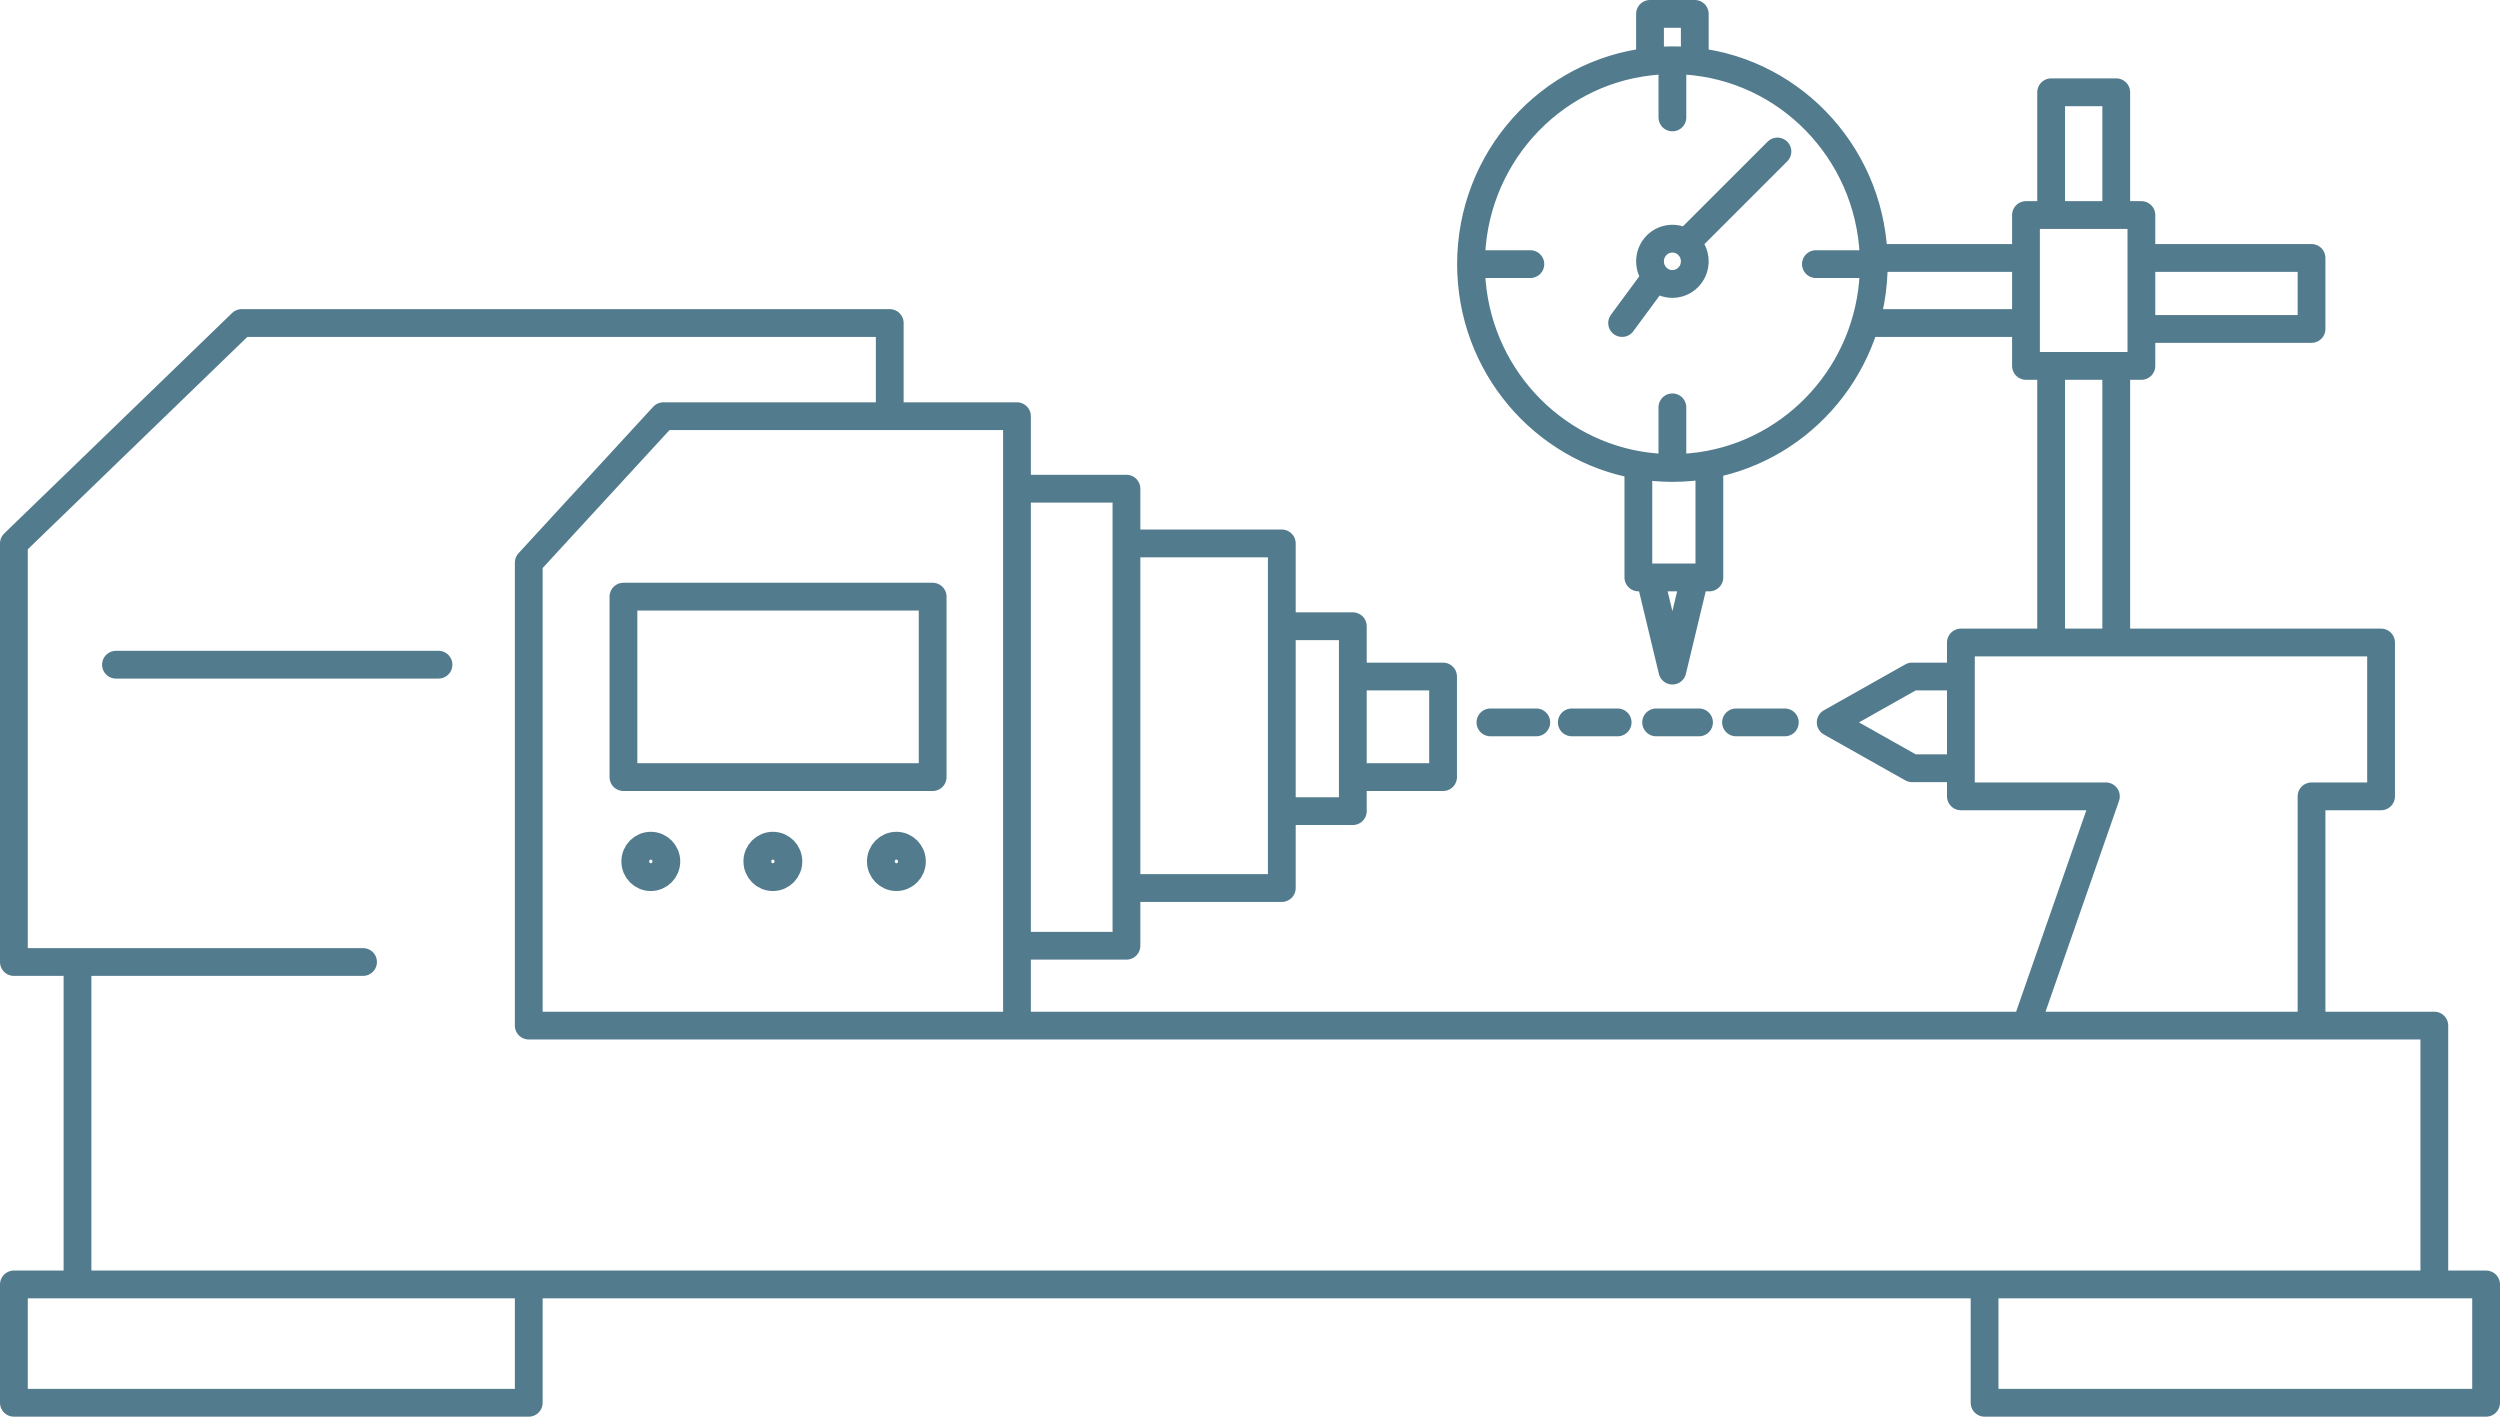
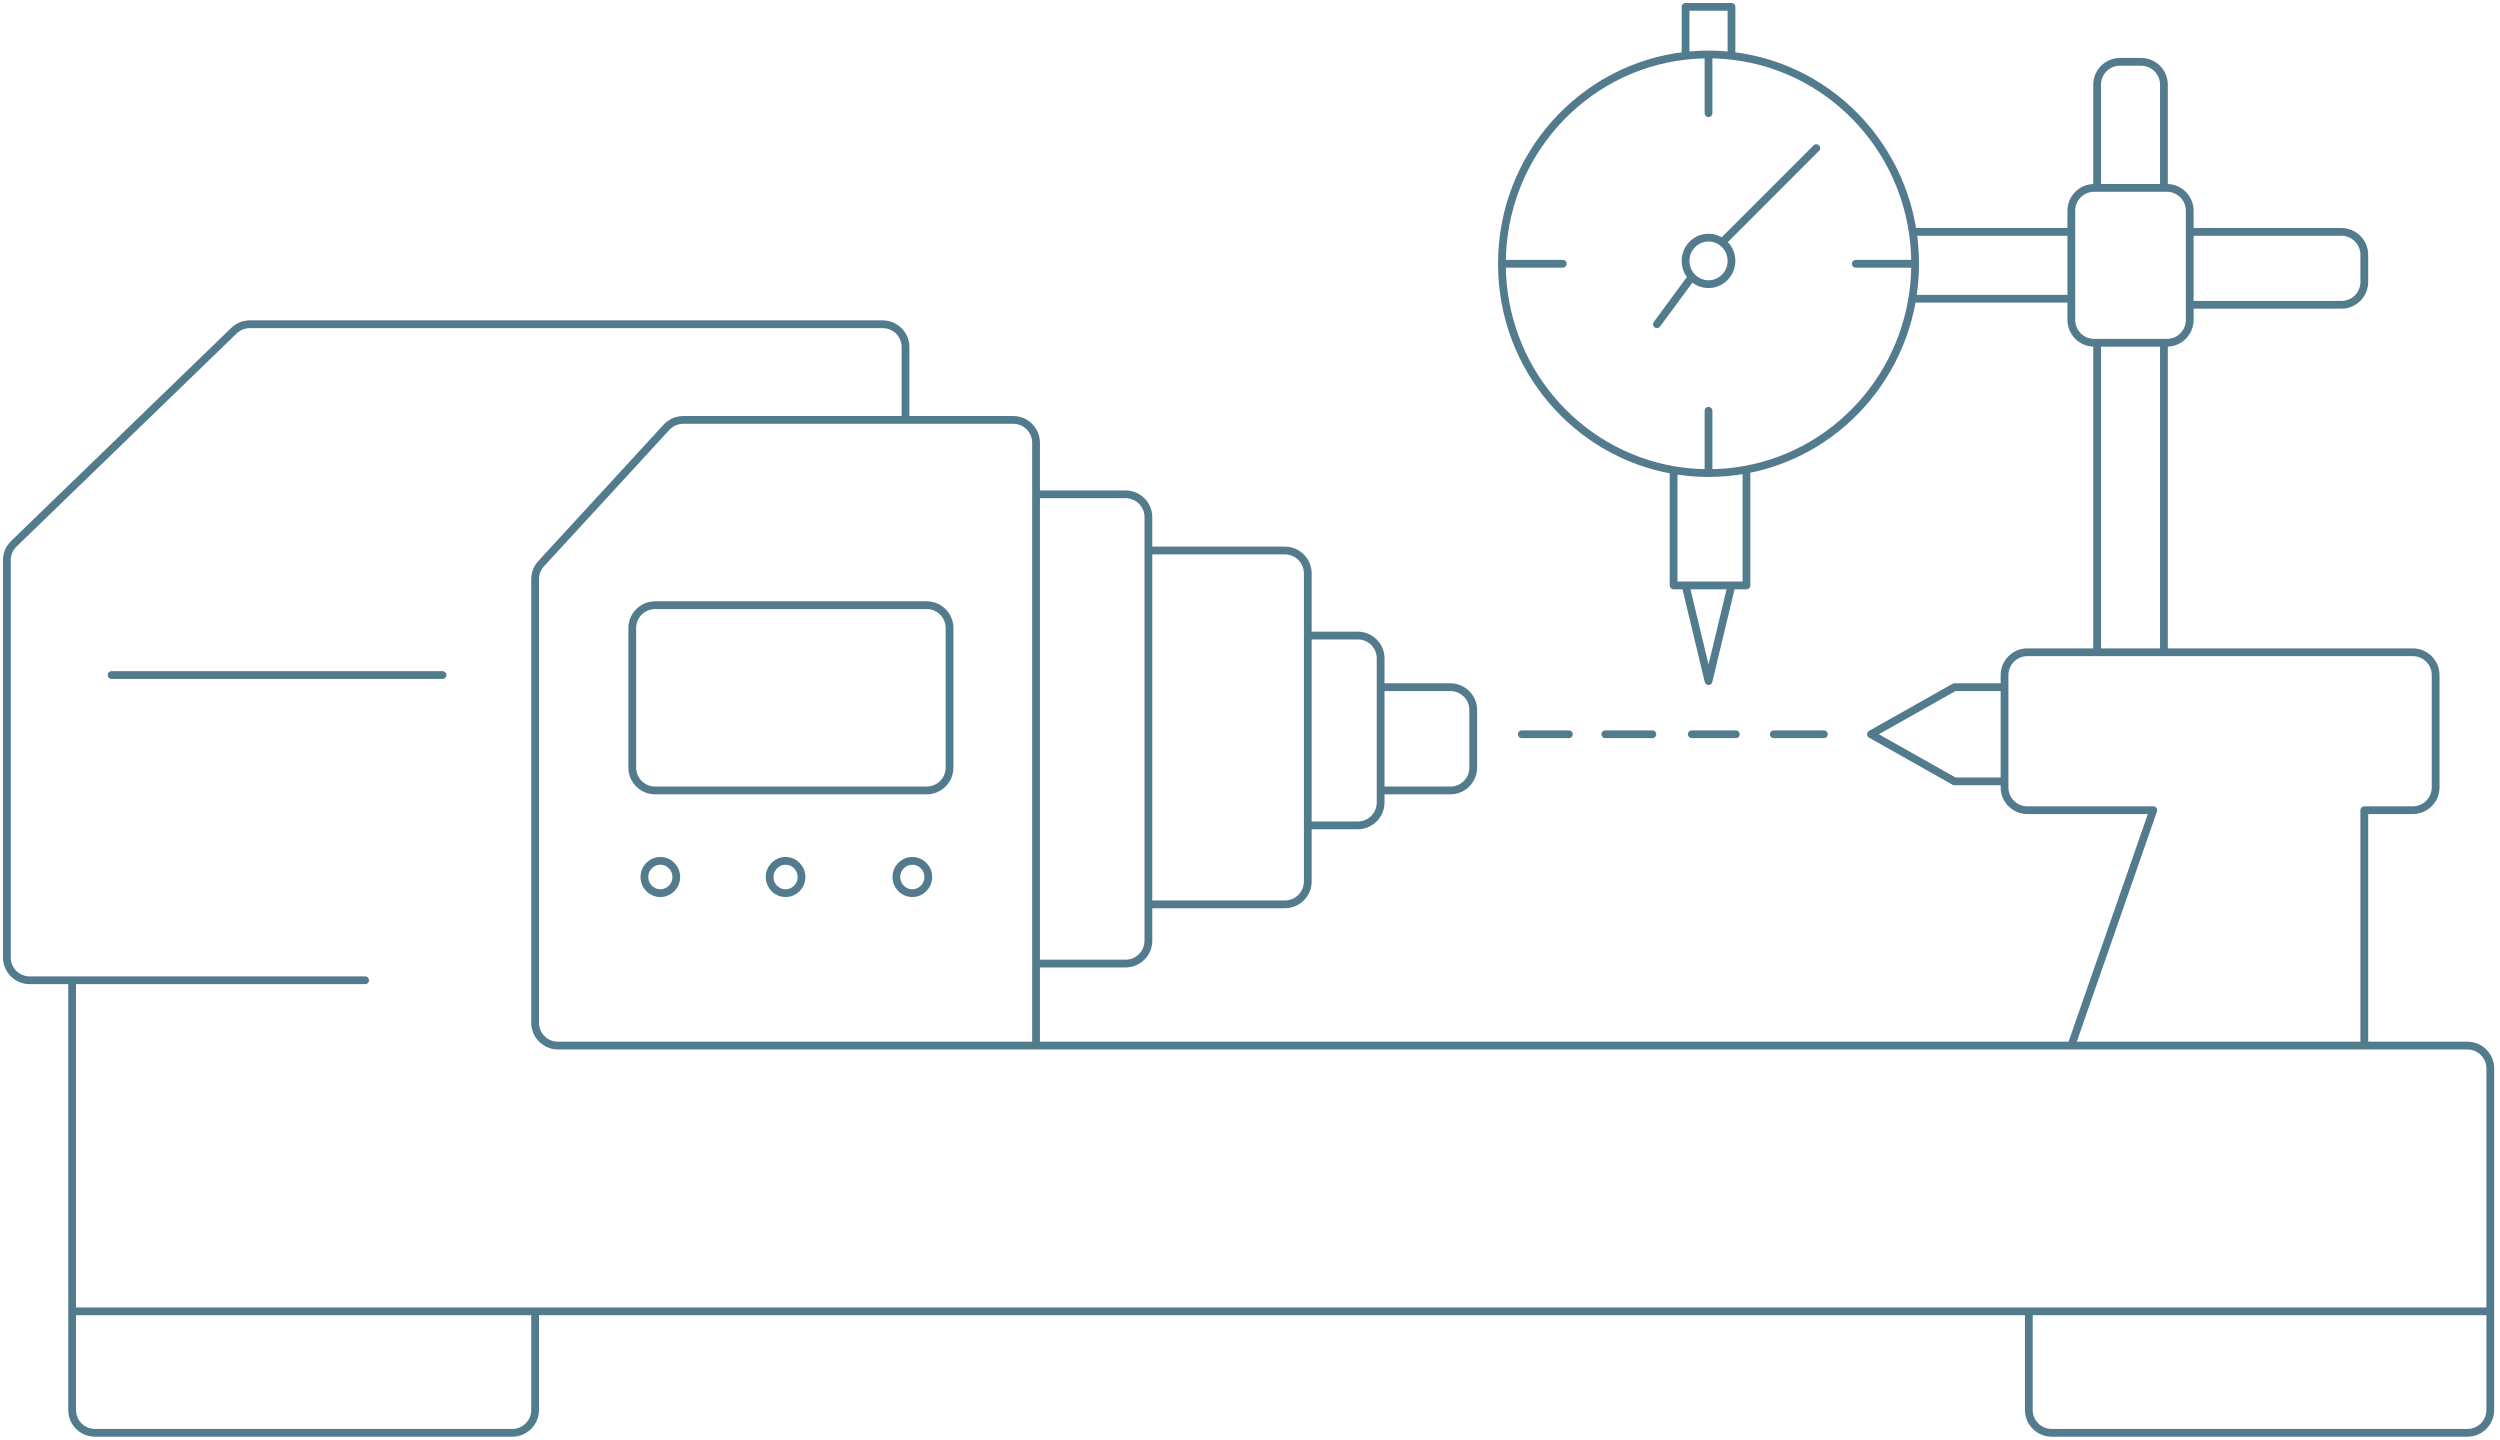
- <svg xmlns="http://www.w3.org/2000/svg" width="180" height="102" viewBox="0 0 180 102" fill="none">
-   <path id="Vector 108" d="M142.889 92.48V101H179V92.48H175.272M142.889 92.48H38.07M142.889 92.48H175.272M38.07 92.48V101H1V92.48H5.58M38.07 92.48H5.58M5.58 92.48V69.264M5.58 69.264H1V39.126L17.404 23.258H64.062V29.967M5.58 69.264H26.139M64.062 29.967H47.764L38.07 40.51V73.843H73.223M64.062 29.967H73.223V35.185M73.223 73.843V68.093M73.223 73.843H145.871M8.35 47.858H31.572M73.223 35.185H81.105V39.126M73.223 35.185V68.093M73.223 68.093H81.105V63.939M81.105 39.126H92.29V45.089M81.105 39.126V63.939M81.105 63.939H92.29V58.401M92.29 45.089H97.403V48.71M92.29 45.089V58.401M92.29 58.401H97.403V55.952M97.403 48.71H103.901V55.952H97.403M97.403 48.71V55.952M175.272 92.48V73.843H166.43M166.43 73.843V57.337H171.437V46.261H152.369M166.43 73.843H145.871M145.871 73.843L151.624 57.337H141.184V55.313M141.184 48.71V46.261H147.682M141.184 48.71H137.669L131.81 52.012L137.669 55.313H141.184M141.184 48.71V55.313M147.682 26.346H145.871V23.258M147.682 26.346V46.261M147.682 26.346H152.369M147.682 46.261H152.369M152.369 26.346H154.18V23.684M152.369 26.346V46.261M147.682 15.483H145.871V18.572M147.682 15.483V6.644H152.369V15.483M147.682 15.483H152.369M152.369 15.483H154.18V18.572M154.18 18.572H166.43V23.684H154.18M154.18 18.572V23.684M145.871 18.572H134.905M145.871 18.572V23.258M145.871 23.258H134.297M134.912 19.017H130.745M120.412 4.341C120.957 4.341 121.495 4.371 122.024 4.43C129.273 5.242 134.912 11.463 134.912 19.017M134.912 19.017C134.912 26.203 129.811 32.182 123.075 33.447M120.412 33.694V29.328M105.913 19.017C105.913 26.278 111.121 32.307 117.962 33.486C118.759 33.623 119.577 33.694 120.412 33.694M120.412 33.694C121.322 33.694 122.212 33.61 123.075 33.447M105.913 19.017H110.186M120.412 4.341C119.868 4.341 119.33 4.371 118.801 4.43C111.552 5.242 105.913 11.463 105.913 19.017M120.412 4.341V8.455M121.374 17.507C121.106 17.304 120.773 17.184 120.412 17.184C119.522 17.184 118.801 17.915 118.801 18.816C118.801 19.249 118.968 19.643 119.241 19.935M121.374 17.507C121.768 17.804 122.024 18.28 122.024 18.816C122.024 19.716 121.302 20.447 120.412 20.447C119.951 20.447 119.534 20.25 119.241 19.935M121.374 17.507L127.975 10.907M119.241 19.935L116.791 23.258M118.801 4.43V1H122.024L122.024 4.43M117.962 33.486V41.575H118.801M123.075 33.447V41.575H122.024M118.801 41.575L120.412 48.284L122.024 41.575M118.801 41.575H122.024M107.31 52.012H110.612M113.169 52.012H116.471M119.241 52.012H122.33M124.993 52.012H128.508M44.888 42.959V55.952H67.151V42.959H44.888ZM47.977 62.022C47.977 62.648 47.476 63.154 46.858 63.154C46.24 63.154 45.74 62.648 45.74 62.022C45.74 61.397 46.24 60.89 46.858 60.89C47.476 60.89 47.977 61.397 47.977 62.022ZM56.765 62.022C56.765 62.648 56.264 63.154 55.646 63.154C55.029 63.154 54.528 62.648 54.528 62.022C54.528 61.397 55.029 60.89 55.646 60.89C56.264 60.89 56.765 61.397 56.765 62.022ZM65.659 62.022C65.659 62.648 65.159 63.154 64.541 63.154C63.923 63.154 63.422 62.648 63.422 62.022C63.422 61.397 63.923 60.89 64.541 60.89C65.159 60.89 65.659 61.397 65.659 62.022Z" stroke="#527B8D" stroke-width="2" stroke-linecap="round" stroke-linejoin="round" />
+ <svg xmlns="http://www.w3.org/2000/svg" width="547" height="315" viewBox="0 0 547 315" fill="none">
+   <path d="M443.906 286.919V308.5C443.906 311.261 446.144 313.5 448.906 313.5H539.875C542.637 313.5 544.875 311.261 544.875 308.5V286.919M443.906 286.919H117.083M443.906 286.919H544.875M117.083 286.919V308.5C117.083 311.261 114.845 313.5 112.083 313.5H20.782C18.02 313.5 15.782 311.261 15.782 308.5V286.919M117.083 286.919H15.782M15.782 286.919V214.484M15.782 214.484H6.5C3.739 214.484 1.5 212.245 1.5 209.484V122.571C1.5 121.217 2.049 119.92 3.023 118.978L51.195 72.351C52.128 71.448 53.375 70.944 54.672 70.944H193.125C195.886 70.944 198.125 73.182 198.125 75.944V91.877M15.782 214.484H79.884M198.125 91.877H149.504C148.104 91.877 146.769 92.463 145.822 93.494L118.402 123.337C117.554 124.259 117.083 125.467 117.083 126.72V223.772C117.083 226.533 119.322 228.772 122.083 228.772H226.689M198.125 91.877H221.689C224.45 91.877 226.689 94.115 226.689 96.877V108.158M226.689 228.772V210.829M226.689 228.772H453.206M24.417 147.698H96.823M226.689 108.158H246.267C249.028 108.158 251.267 110.397 251.267 113.158V120.452M226.689 108.158V210.829M226.689 210.829H246.267C249.028 210.829 251.267 208.59 251.267 205.829V197.871M251.267 120.452H281.141C283.902 120.452 286.141 122.69 286.141 125.452V139.059M251.267 120.452V197.871M251.267 197.871H281.141C283.902 197.871 286.141 195.632 286.141 192.871V180.592M286.141 139.059H297.083C299.845 139.059 302.083 141.298 302.083 144.059V150.356M286.141 139.059V180.592M286.141 180.592H297.083C299.845 180.592 302.083 178.354 302.083 175.592V172.95M302.083 150.356H317.344C320.105 150.356 322.344 152.595 322.344 155.356V167.95C322.344 170.712 320.105 172.95 317.344 172.95H302.083M302.083 150.356V172.95M544.875 286.919V233.772C544.875 231.01 542.637 228.772 539.875 228.772H517.308M517.308 228.772V177.27H527.918C530.68 177.27 532.918 175.031 532.918 172.27V147.714C532.918 144.952 530.68 142.714 527.918 142.714H473.466M517.308 228.772H453.206M453.206 228.772L471.141 177.27H443.592C440.83 177.27 438.592 175.031 438.592 172.27V170.957M438.592 150.356V147.714C438.592 144.952 440.83 142.714 443.592 142.714H458.852M438.592 150.356H427.631L409.364 160.656L427.631 170.957H438.592M438.592 150.356V170.957M458.852 75H458.206C455.444 75 453.206 72.761 453.206 70V65.364M458.852 75V142.714M458.852 75H473.466M458.852 142.714H473.466M473.466 75H474.112C476.874 75 479.112 72.761 479.112 70V66.693M473.466 75V142.714M458.852 41.109H458.206C455.444 41.109 453.206 43.347 453.206 46.109V50.744M458.852 41.109V18.53C458.852 15.769 461.09 13.53 463.852 13.53H468.466C471.227 13.53 473.466 15.769 473.466 18.53V41.109M458.852 41.109H473.466M473.466 41.109H474.112C476.874 41.109 479.112 43.347 479.112 46.109V50.744M479.112 50.744H512.308C515.069 50.744 517.308 52.983 517.308 55.744V61.693C517.308 64.455 515.069 66.693 512.308 66.693H479.112M479.112 50.744V66.693M453.206 50.744H418.513M453.206 50.744V65.364M453.206 65.364H418.405M419.033 57.715H406.042M419.033 57.715C419.033 34.145 401.453 14.734 378.849 12.202M419.033 57.715C419.033 80.132 403.13 98.787 382.128 102.736M373.825 103.506V89.883M328.616 57.715C328.616 80.368 344.856 99.178 366.186 102.855C368.669 103.283 371.221 103.506 373.825 103.506M373.825 103.506C376.661 103.506 379.437 103.242 382.128 102.736M328.616 57.715H341.94M373.825 11.923C372.127 11.923 370.45 12.018 368.801 12.202C346.197 14.734 328.616 34.145 328.616 57.715M373.825 11.923V24.759M373.825 11.923C375.523 11.923 377.199 12.018 378.849 12.202M376.824 53.002C375.987 52.37 374.949 51.996 373.825 51.996C371.05 51.996 368.801 54.274 368.801 57.084C368.801 58.437 369.322 59.666 370.171 60.578M376.824 53.002C378.053 53.929 378.849 55.413 378.849 57.084C378.849 59.895 376.6 62.173 373.825 62.173C372.385 62.173 371.087 61.56 370.171 60.578M376.824 53.002L397.407 32.411M370.171 60.578L362.532 70.944M368.801 12.202V1.5H378.849L378.849 12.202M366.186 102.855V128.094H368.801M382.128 102.736V128.094H378.849M368.801 128.094L373.825 149.027L378.849 128.094M368.801 128.094H378.849M332.972 160.656H343.268M351.24 160.656H361.536M370.171 160.656H379.803M388.107 160.656H399.067M147.972 191.89C147.972 193.841 146.411 195.422 144.485 195.422C142.559 195.422 140.997 193.841 140.997 191.89C140.997 189.939 142.559 188.357 144.485 188.357C146.411 188.357 147.972 189.939 147.972 191.89ZM175.373 191.89C175.373 193.841 173.812 195.422 171.886 195.422C169.96 195.422 168.399 193.841 168.399 191.89C168.399 189.939 169.96 188.357 171.886 188.357C173.812 188.357 175.373 189.939 175.373 191.89ZM203.107 191.89C203.107 193.841 201.545 195.422 199.619 195.422C197.693 195.422 196.132 193.841 196.132 191.89C196.132 189.939 197.693 188.357 199.619 188.357C201.545 188.357 203.107 189.939 203.107 191.89ZM207.757 137.414V167.95C207.757 170.712 205.518 172.95 202.757 172.95H143.34C140.579 172.95 138.34 170.712 138.34 167.95V137.414C138.34 134.652 140.579 132.414 143.34 132.414H202.757C205.518 132.414 207.757 134.652 207.757 137.414Z" stroke="#527B8D" stroke-width="1.7" vector-effect="non-scaling-stroke" stroke-linecap="round" stroke-linejoin="round" />
</svg>
